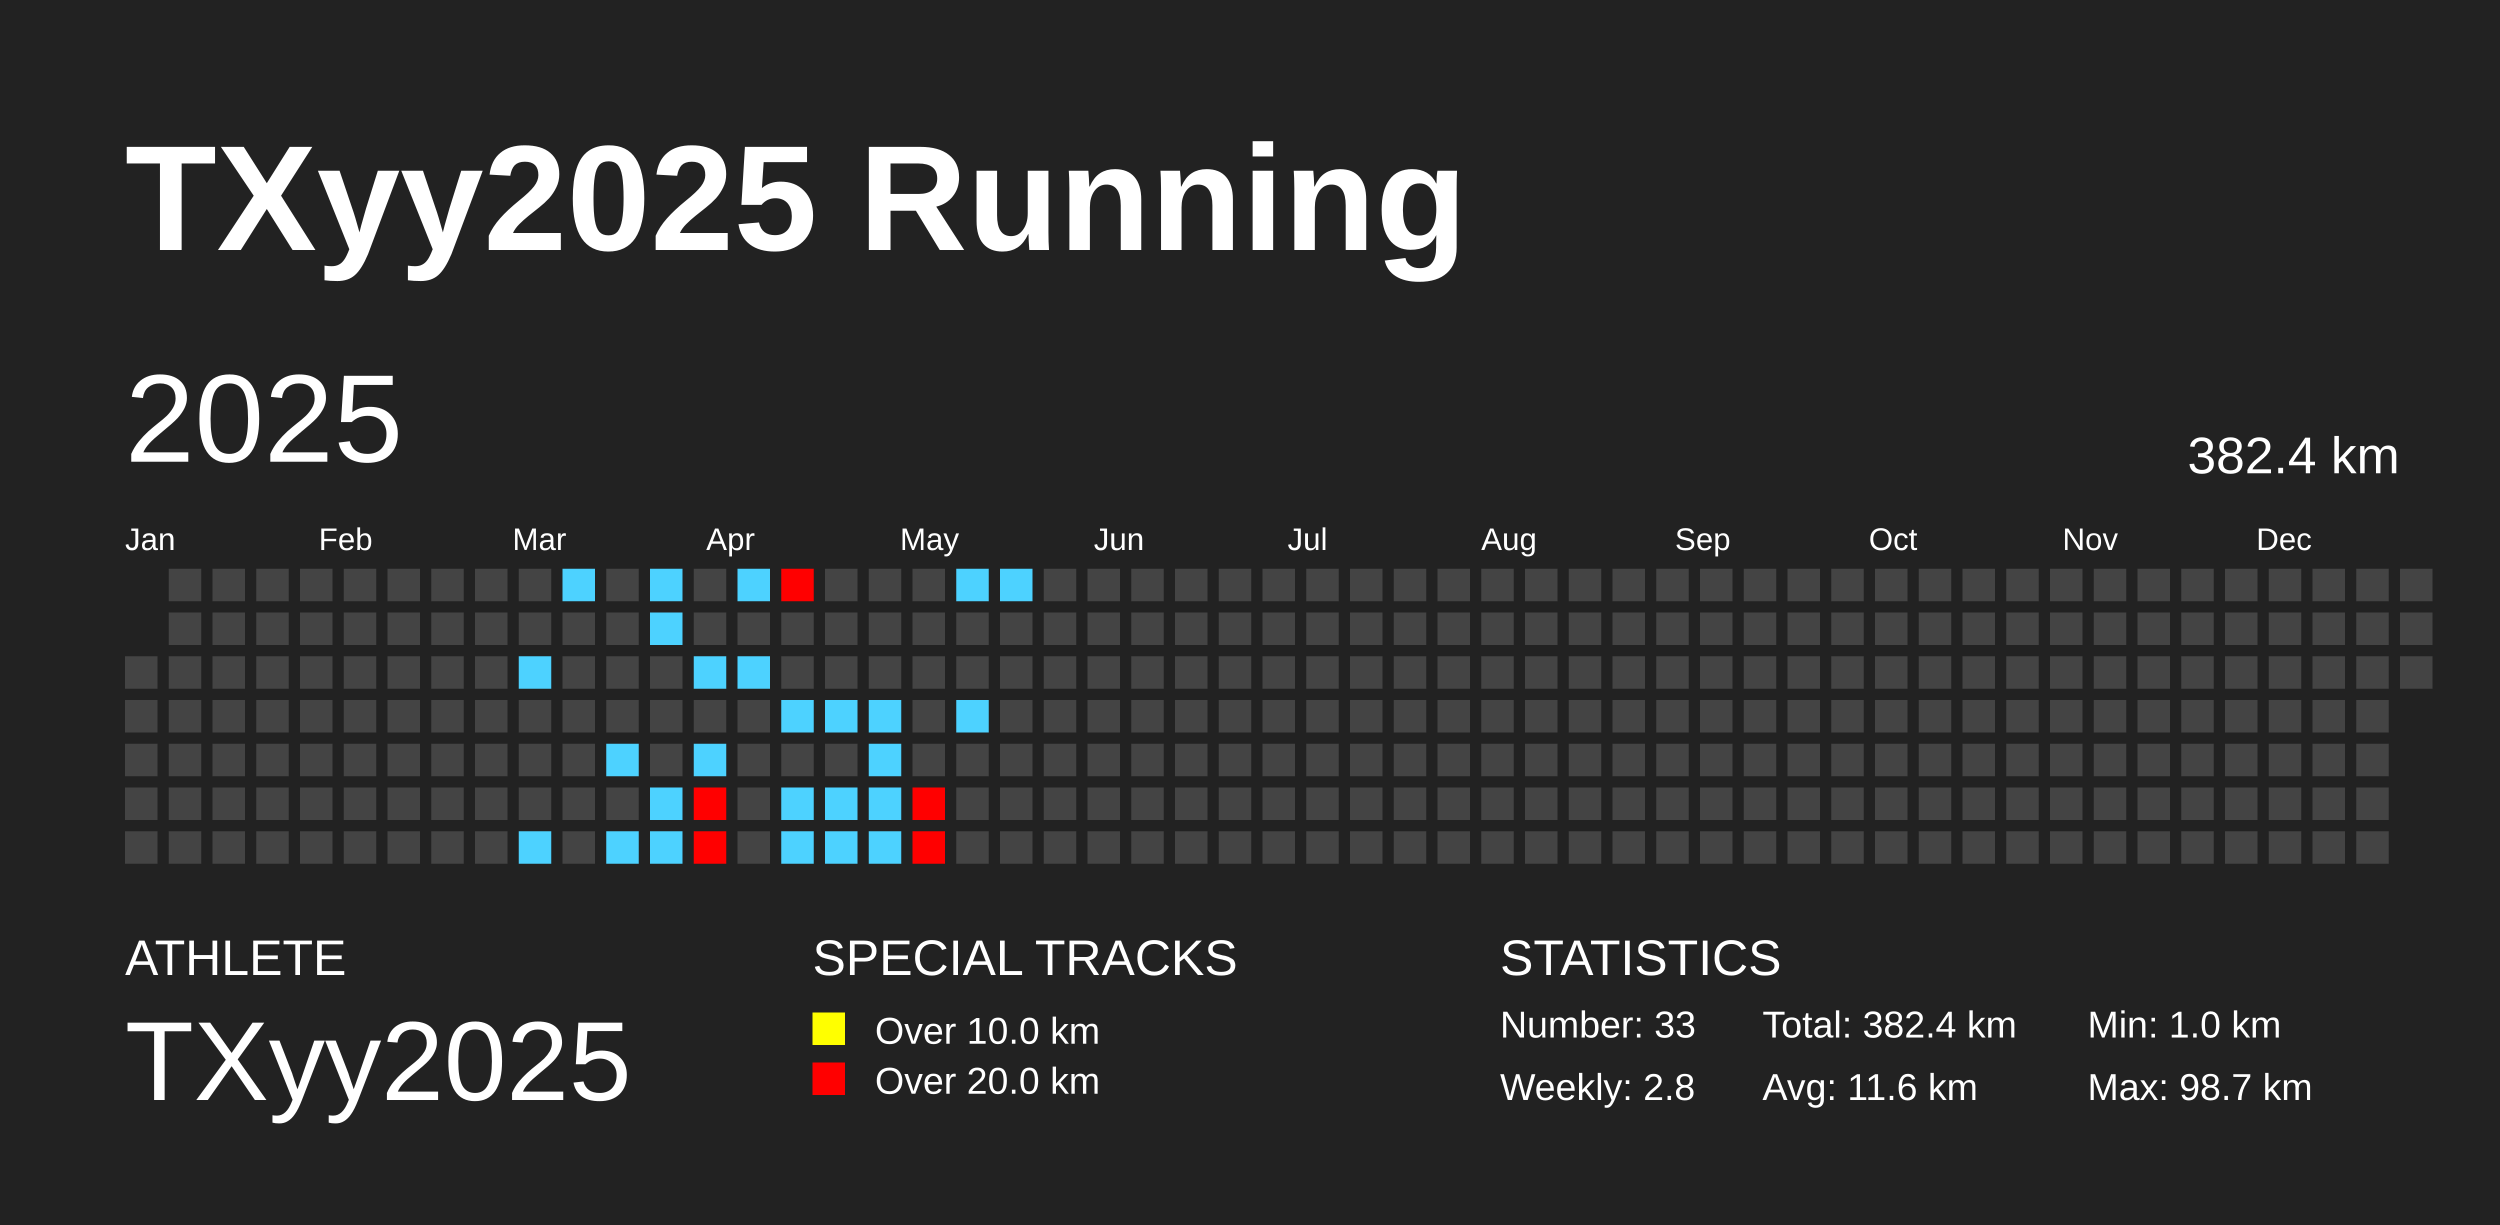
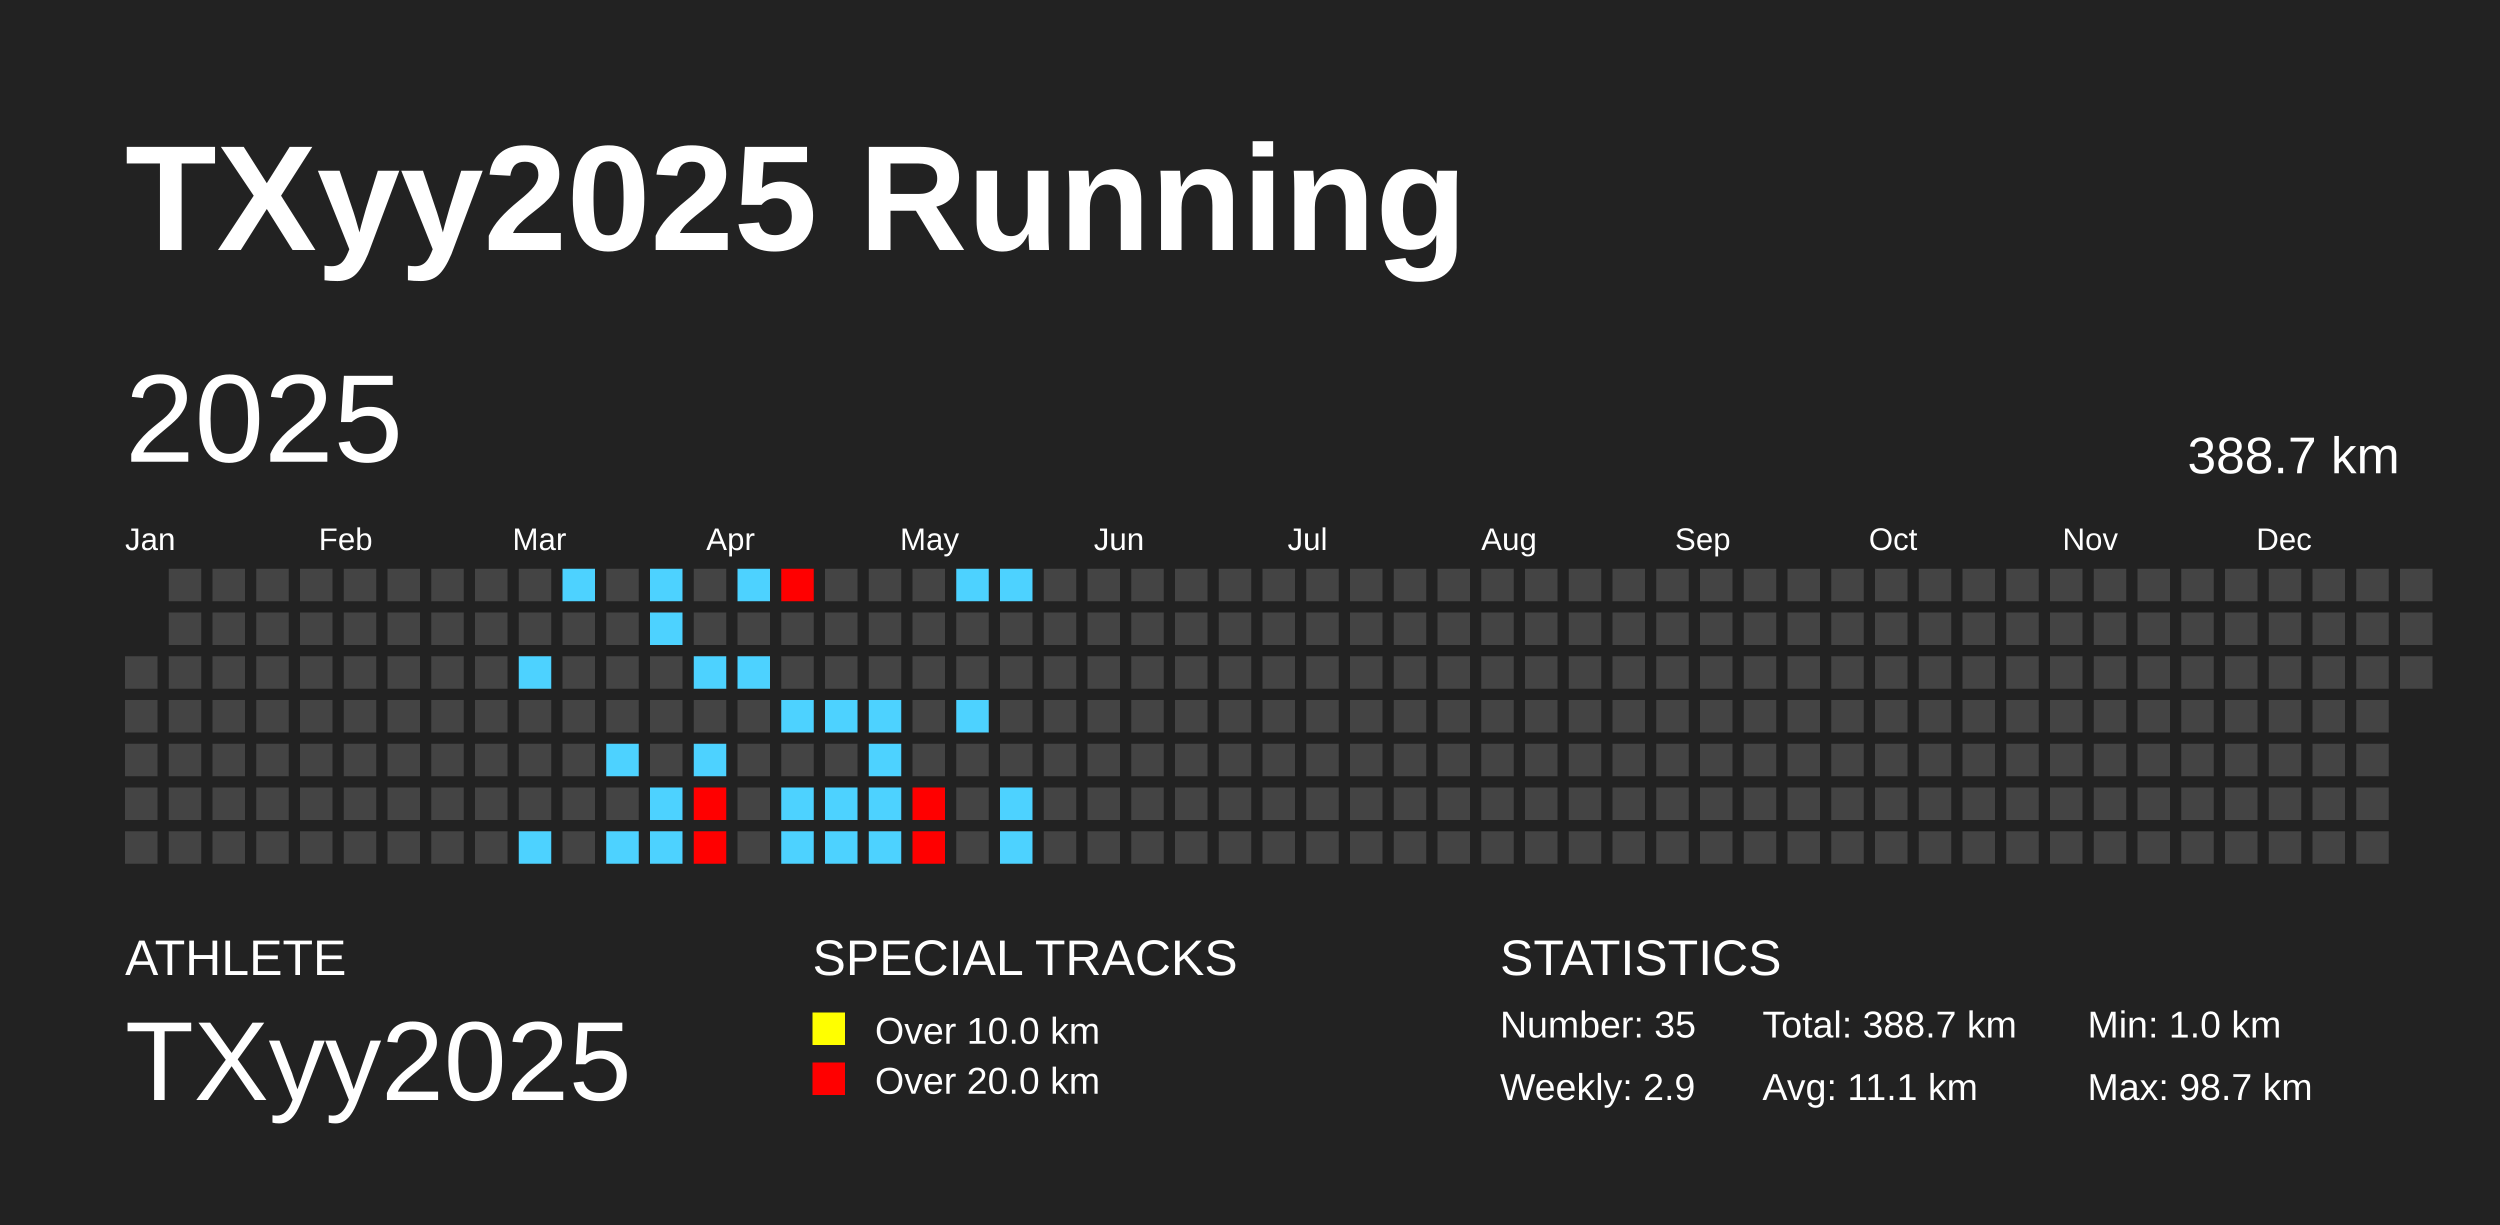
<svg xmlns="http://www.w3.org/2000/svg" baseProfile="full" height="98mm" version="1.1" viewBox="0,0,200,98" width="200mm">
  <defs />
  <rect fill="#222222" height="98" width="200" x="0" y="0" />
  <text fill="#FFFFFF" style="font-size:12px; font-family:Arial; font-weight:bold;" x="10" y="20">TXyy2025 Running</text>
  <text fill="#FFFFFF" style="font-size:4px; font-family:Arial" x="10" y="78">ATHLETE</text>
  <text fill="#FFFFFF" style="font-size:9px; font-family:Arial" x="10" y="88">TXyy2025</text>
  <text fill="#FFFFFF" style="font-size:4px; font-family:Arial" x="65" y="78">SPECIAL TRACKS</text>
  <rect fill="yellow" height="2.6" width="2.6" x="65" y="81" />
  <text fill="#FFFFFF" style="font-size:3px; font-family:Arial" x="70" y="83.5">Over 10.0 km</text>
  <rect fill="red" height="2.6" width="2.6" x="65" y="85" />
  <text fill="#FFFFFF" style="font-size:3px; font-family:Arial" x="70" y="87.5">Over 20.0 km</text>
  <text fill="#FFFFFF" style="font-size:4px; font-family:Arial" x="120" y="78">STATISTICS</text>
-   <text fill="#FFFFFF" style="font-size:3px; font-family:Arial" x="120" y="83">Number: 33</text>
-   <text fill="#FFFFFF" style="font-size:3px; font-family:Arial" x="120" y="88">Weekly: 2.8</text>
-   <text fill="#FFFFFF" style="font-size:3px; font-family:Arial" x="141" y="83">Total: 382.4 km</text>
-   <text fill="#FFFFFF" style="font-size:3px; font-family:Arial" x="141" y="88">Avg: 11.6 km</text>
+   <text fill="#FFFFFF" style="font-size:3px; font-family:Arial" x="120" y="83">Number: 35</text>
+   <text fill="#FFFFFF" style="font-size:3px; font-family:Arial" x="120" y="88">Weekly: 2.9</text>
+   <text fill="#FFFFFF" style="font-size:3px; font-family:Arial" x="141" y="83">Total: 388.7 km</text>
+   <text fill="#FFFFFF" style="font-size:3px; font-family:Arial" x="141" y="88">Avg: 11.1 km</text>
  <text fill="#FFFFFF" style="font-size:3px; font-family:Arial" x="167" y="83">Min: 1.0 km</text>
  <text fill="#FFFFFF" style="font-size:3px; font-family:Arial" x="167" y="88">Max: 98.7 km</text>
  <text dominant-baseline="hanging" fill="#FFFFFF" style="font-size:10.0px; font-family:Arial;" x="10" y="30">2025</text>
-   <text dominant-baseline="hanging" fill="#FFFFFF" style="font-size:4.125px; font-family:Arial;" x="175" y="35">382.4 km</text>
+   <text dominant-baseline="hanging" fill="#FFFFFF" style="font-size:4.125px; font-family:Arial;" x="175" y="35">388.7 km</text>
  <text fill="#FFFFFF" style="font-size:2.5px; font-family:Arial" x="10.0" y="44">Jan</text>
  <text fill="#FFFFFF" style="font-size:2.5px; font-family:Arial" x="25.5" y="44">Feb</text>
  <text fill="#FFFFFF" style="font-size:2.5px; font-family:Arial" x="41.0" y="44">Mar</text>
  <text fill="#FFFFFF" style="font-size:2.5px; font-family:Arial" x="56.5" y="44">Apr</text>
  <text fill="#FFFFFF" style="font-size:2.5px; font-family:Arial" x="72.0" y="44">May</text>
  <text fill="#FFFFFF" style="font-size:2.5px; font-family:Arial" x="87.5" y="44">Jun</text>
  <text fill="#FFFFFF" style="font-size:2.5px; font-family:Arial" x="103.0" y="44">Jul</text>
  <text fill="#FFFFFF" style="font-size:2.5px; font-family:Arial" x="118.5" y="44">Aug</text>
  <text fill="#FFFFFF" style="font-size:2.5px; font-family:Arial" x="134.0" y="44">Sep</text>
  <text fill="#FFFFFF" style="font-size:2.5px; font-family:Arial" x="149.5" y="44">Oct</text>
  <text fill="#FFFFFF" style="font-size:2.5px; font-family:Arial" x="165.0" y="44">Nov</text>
  <text fill="#FFFFFF" style="font-size:2.5px; font-family:Arial" x="180.5" y="44">Dec</text>
  <rect fill="#444444" height="2.6" width="2.6" x="10.0" y="52.5" />
  <rect fill="#444444" height="2.6" width="2.6" x="10.0" y="56.0" />
  <rect fill="#444444" height="2.6" width="2.6" x="10.0" y="59.5" />
  <rect fill="#444444" height="2.6" width="2.6" x="10.0" y="63.0" />
  <rect fill="#444444" height="2.6" width="2.6" x="10.0" y="66.5" />
  <rect fill="#444444" height="2.6" width="2.6" x="13.5" y="45.5" />
  <rect fill="#444444" height="2.6" width="2.6" x="13.5" y="49.0" />
  <rect fill="#444444" height="2.6" width="2.6" x="13.5" y="52.5" />
  <rect fill="#444444" height="2.6" width="2.6" x="13.5" y="56.0" />
  <rect fill="#444444" height="2.6" width="2.6" x="13.5" y="59.5" />
  <rect fill="#444444" height="2.6" width="2.6" x="13.5" y="63.0" />
  <rect fill="#444444" height="2.6" width="2.6" x="13.5" y="66.5" />
  <rect fill="#444444" height="2.6" width="2.6" x="17.0" y="45.5" />
  <rect fill="#444444" height="2.6" width="2.6" x="17.0" y="49.0" />
  <rect fill="#444444" height="2.6" width="2.6" x="17.0" y="52.5" />
  <rect fill="#444444" height="2.6" width="2.6" x="17.0" y="56.0" />
  <rect fill="#444444" height="2.6" width="2.6" x="17.0" y="59.5" />
  <rect fill="#444444" height="2.6" width="2.6" x="17.0" y="63.0" />
  <rect fill="#444444" height="2.6" width="2.6" x="17.0" y="66.5" />
  <rect fill="#444444" height="2.6" width="2.6" x="20.5" y="45.5" />
  <rect fill="#444444" height="2.6" width="2.6" x="20.5" y="49.0" />
  <rect fill="#444444" height="2.6" width="2.6" x="20.5" y="52.5" />
  <rect fill="#444444" height="2.6" width="2.6" x="20.5" y="56.0" />
  <rect fill="#444444" height="2.6" width="2.6" x="20.5" y="59.5" />
  <rect fill="#444444" height="2.6" width="2.6" x="20.5" y="63.0" />
  <rect fill="#444444" height="2.6" width="2.6" x="20.5" y="66.5" />
  <rect fill="#444444" height="2.6" width="2.6" x="24.0" y="45.5" />
  <rect fill="#444444" height="2.6" width="2.6" x="24.0" y="49.0" />
  <rect fill="#444444" height="2.6" width="2.6" x="24.0" y="52.5" />
  <rect fill="#444444" height="2.6" width="2.6" x="24.0" y="56.0" />
  <rect fill="#444444" height="2.6" width="2.6" x="24.0" y="59.5" />
  <rect fill="#444444" height="2.6" width="2.6" x="24.0" y="63.0" />
  <rect fill="#444444" height="2.6" width="2.6" x="24.0" y="66.5" />
  <rect fill="#444444" height="2.6" width="2.6" x="27.5" y="45.5" />
  <rect fill="#444444" height="2.6" width="2.6" x="27.5" y="49.0" />
  <rect fill="#444444" height="2.6" width="2.6" x="27.5" y="52.5" />
  <rect fill="#444444" height="2.6" width="2.6" x="27.5" y="56.0" />
  <rect fill="#444444" height="2.6" width="2.6" x="27.5" y="59.5" />
  <rect fill="#444444" height="2.6" width="2.6" x="27.5" y="63.0" />
  <rect fill="#444444" height="2.6" width="2.6" x="27.5" y="66.5" />
  <rect fill="#444444" height="2.6" width="2.6" x="31.0" y="45.5" />
  <rect fill="#444444" height="2.6" width="2.6" x="31.0" y="49.0" />
  <rect fill="#444444" height="2.6" width="2.6" x="31.0" y="52.5" />
  <rect fill="#444444" height="2.6" width="2.6" x="31.0" y="56.0" />
  <rect fill="#444444" height="2.6" width="2.6" x="31.0" y="59.5" />
  <rect fill="#444444" height="2.6" width="2.6" x="31.0" y="63.0" />
  <rect fill="#444444" height="2.6" width="2.6" x="31.0" y="66.5" />
  <rect fill="#444444" height="2.6" width="2.6" x="34.5" y="45.5" />
  <rect fill="#444444" height="2.6" width="2.6" x="34.5" y="49.0" />
  <rect fill="#444444" height="2.6" width="2.6" x="34.5" y="52.5" />
  <rect fill="#444444" height="2.6" width="2.6" x="34.5" y="56.0" />
  <rect fill="#444444" height="2.6" width="2.6" x="34.5" y="59.5" />
  <rect fill="#444444" height="2.6" width="2.6" x="34.5" y="63.0" />
  <rect fill="#444444" height="2.6" width="2.6" x="34.5" y="66.5" />
  <rect fill="#444444" height="2.6" width="2.6" x="38.0" y="45.5" />
  <rect fill="#444444" height="2.6" width="2.6" x="38.0" y="49.0" />
  <rect fill="#444444" height="2.6" width="2.6" x="38.0" y="52.5" />
  <rect fill="#444444" height="2.6" width="2.6" x="38.0" y="56.0" />
  <rect fill="#444444" height="2.6" width="2.6" x="38.0" y="59.5" />
  <rect fill="#444444" height="2.6" width="2.6" x="38.0" y="63.0" />
  <rect fill="#444444" height="2.6" width="2.6" x="38.0" y="66.5" />
  <rect fill="#444444" height="2.6" width="2.6" x="41.5" y="45.5" />
  <rect fill="#444444" height="2.6" width="2.6" x="41.5" y="49.0" />
  <rect fill="#4dd2ff" height="2.6" width="2.6" x="41.5" y="52.5" />
  <rect fill="#444444" height="2.6" width="2.6" x="41.5" y="56.0" />
  <rect fill="#444444" height="2.6" width="2.6" x="41.5" y="59.5" />
  <rect fill="#444444" height="2.6" width="2.6" x="41.5" y="63.0" />
  <rect fill="#4dd2ff" height="2.6" width="2.6" x="41.5" y="66.5" />
  <rect fill="#4dd2ff" height="2.6" width="2.6" x="45.0" y="45.5" />
  <rect fill="#444444" height="2.6" width="2.6" x="45.0" y="49.0" />
  <rect fill="#444444" height="2.6" width="2.6" x="45.0" y="52.5" />
  <rect fill="#444444" height="2.6" width="2.6" x="45.0" y="56.0" />
  <rect fill="#444444" height="2.6" width="2.6" x="45.0" y="59.5" />
  <rect fill="#444444" height="2.6" width="2.6" x="45.0" y="63.0" />
  <rect fill="#444444" height="2.6" width="2.6" x="45.0" y="66.5" />
  <rect fill="#444444" height="2.6" width="2.6" x="48.5" y="45.5" />
  <rect fill="#444444" height="2.6" width="2.6" x="48.5" y="49.0" />
  <rect fill="#444444" height="2.6" width="2.6" x="48.5" y="52.5" />
  <rect fill="#444444" height="2.6" width="2.6" x="48.5" y="56.0" />
  <rect fill="#4dd2ff" height="2.6" width="2.6" x="48.5" y="59.5" />
  <rect fill="#444444" height="2.6" width="2.6" x="48.5" y="63.0" />
  <rect fill="#4dd2ff" height="2.6" width="2.6" x="48.5" y="66.5" />
  <rect fill="#4dd2ff" height="2.6" width="2.6" x="52.0" y="45.5" />
  <rect fill="#4dd2ff" height="2.6" width="2.6" x="52.0" y="49.0" />
  <rect fill="#444444" height="2.6" width="2.6" x="52.0" y="52.5" />
  <rect fill="#444444" height="2.6" width="2.6" x="52.0" y="56.0" />
  <rect fill="#444444" height="2.6" width="2.6" x="52.0" y="59.5" />
  <rect fill="#4dd2ff" height="2.6" width="2.6" x="52.0" y="63.0" />
  <rect fill="#4dd2ff" height="2.6" width="2.6" x="52.0" y="66.5" />
  <rect fill="#444444" height="2.6" width="2.6" x="55.5" y="45.5" />
  <rect fill="#444444" height="2.6" width="2.6" x="55.5" y="49.0" />
  <rect fill="#4dd2ff" height="2.6" width="2.6" x="55.5" y="52.5" />
  <rect fill="#444444" height="2.6" width="2.6" x="55.5" y="56.0" />
  <rect fill="#4dd2ff" height="2.6" width="2.6" x="55.5" y="59.5" />
  <rect fill="red" height="2.6" width="2.6" x="55.5" y="63.0" />
  <rect fill="red" height="2.6" width="2.6" x="55.5" y="66.5" />
  <rect fill="#4dd2ff" height="2.6" width="2.6" x="59.0" y="45.5" />
  <rect fill="#444444" height="2.6" width="2.6" x="59.0" y="49.0" />
  <rect fill="#4dd2ff" height="2.6" width="2.6" x="59.0" y="52.5" />
  <rect fill="#444444" height="2.6" width="2.6" x="59.0" y="56.0" />
  <rect fill="#444444" height="2.6" width="2.6" x="59.0" y="59.5" />
  <rect fill="#444444" height="2.6" width="2.6" x="59.0" y="63.0" />
  <rect fill="#444444" height="2.6" width="2.6" x="59.0" y="66.5" />
  <rect fill="red" height="2.6" width="2.6" x="62.5" y="45.5" />
  <rect fill="#444444" height="2.6" width="2.6" x="62.5" y="49.0" />
  <rect fill="#444444" height="2.6" width="2.6" x="62.5" y="52.5" />
  <rect fill="#4dd2ff" height="2.6" width="2.6" x="62.5" y="56.0" />
  <rect fill="#444444" height="2.6" width="2.6" x="62.5" y="59.5" />
  <rect fill="#4dd2ff" height="2.6" width="2.6" x="62.5" y="63.0" />
  <rect fill="#4dd2ff" height="2.6" width="2.6" x="62.5" y="66.5" />
  <rect fill="#444444" height="2.6" width="2.6" x="66.0" y="45.5" />
  <rect fill="#444444" height="2.6" width="2.6" x="66.0" y="49.0" />
  <rect fill="#444444" height="2.6" width="2.6" x="66.0" y="52.5" />
  <rect fill="#4dd2ff" height="2.6" width="2.6" x="66.0" y="56.0" />
  <rect fill="#444444" height="2.6" width="2.6" x="66.0" y="59.5" />
  <rect fill="#4dd2ff" height="2.6" width="2.6" x="66.0" y="63.0" />
  <rect fill="#4dd2ff" height="2.6" width="2.6" x="66.0" y="66.5" />
  <rect fill="#444444" height="2.6" width="2.6" x="69.5" y="45.5" />
  <rect fill="#444444" height="2.6" width="2.6" x="69.5" y="49.0" />
  <rect fill="#444444" height="2.6" width="2.6" x="69.5" y="52.5" />
  <rect fill="#4dd2ff" height="2.6" width="2.6" x="69.5" y="56.0" />
  <rect fill="#4dd2ff" height="2.6" width="2.6" x="69.5" y="59.5" />
  <rect fill="#4dd2ff" height="2.6" width="2.6" x="69.5" y="63.0" />
  <rect fill="#4dd2ff" height="2.6" width="2.6" x="69.5" y="66.5" />
  <rect fill="#444444" height="2.6" width="2.6" x="73.0" y="45.5" />
  <rect fill="#444444" height="2.6" width="2.6" x="73.0" y="49.0" />
  <rect fill="#444444" height="2.6" width="2.6" x="73.0" y="52.5" />
  <rect fill="#444444" height="2.6" width="2.6" x="73.0" y="56.0" />
  <rect fill="#444444" height="2.6" width="2.6" x="73.0" y="59.5" />
  <rect fill="red" height="2.6" width="2.6" x="73.0" y="63.0" />
  <rect fill="red" height="2.6" width="2.6" x="73.0" y="66.5" />
  <rect fill="#4dd2ff" height="2.6" width="2.6" x="76.5" y="45.5" />
  <rect fill="#444444" height="2.6" width="2.6" x="76.5" y="49.0" />
  <rect fill="#444444" height="2.6" width="2.6" x="76.5" y="52.5" />
  <rect fill="#4dd2ff" height="2.6" width="2.6" x="76.5" y="56.0" />
  <rect fill="#444444" height="2.6" width="2.6" x="76.5" y="59.5" />
  <rect fill="#444444" height="2.6" width="2.6" x="76.5" y="63.0" />
  <rect fill="#444444" height="2.6" width="2.6" x="76.5" y="66.5" />
  <rect fill="#4dd2ff" height="2.6" width="2.6" x="80.0" y="45.5" />
  <rect fill="#444444" height="2.6" width="2.6" x="80.0" y="49.0" />
  <rect fill="#444444" height="2.6" width="2.6" x="80.0" y="52.5" />
  <rect fill="#444444" height="2.6" width="2.6" x="80.0" y="56.0" />
  <rect fill="#444444" height="2.6" width="2.6" x="80.0" y="59.5" />
-   <rect fill="#444444" height="2.6" width="2.6" x="80.0" y="63.0" />
-   <rect fill="#444444" height="2.6" width="2.6" x="80.0" y="66.5" />
+   <rect fill="#4dd2ff" height="2.6" width="2.6" x="80.0" y="63.0" />
+   <rect fill="#4dd2ff" height="2.6" width="2.6" x="80.0" y="66.5" />
  <rect fill="#444444" height="2.6" width="2.6" x="83.5" y="45.5" />
  <rect fill="#444444" height="2.6" width="2.6" x="83.5" y="49.0" />
  <rect fill="#444444" height="2.6" width="2.6" x="83.5" y="52.5" />
  <rect fill="#444444" height="2.6" width="2.6" x="83.5" y="56.0" />
  <rect fill="#444444" height="2.6" width="2.6" x="83.5" y="59.5" />
  <rect fill="#444444" height="2.6" width="2.6" x="83.5" y="63.0" />
  <rect fill="#444444" height="2.6" width="2.6" x="83.5" y="66.5" />
  <rect fill="#444444" height="2.6" width="2.6" x="87.0" y="45.5" />
  <rect fill="#444444" height="2.6" width="2.6" x="87.0" y="49.0" />
  <rect fill="#444444" height="2.6" width="2.6" x="87.0" y="52.5" />
  <rect fill="#444444" height="2.6" width="2.6" x="87.0" y="56.0" />
  <rect fill="#444444" height="2.6" width="2.6" x="87.0" y="59.5" />
  <rect fill="#444444" height="2.6" width="2.6" x="87.0" y="63.0" />
  <rect fill="#444444" height="2.6" width="2.6" x="87.0" y="66.5" />
  <rect fill="#444444" height="2.6" width="2.6" x="90.5" y="45.5" />
  <rect fill="#444444" height="2.6" width="2.6" x="90.5" y="49.0" />
  <rect fill="#444444" height="2.6" width="2.6" x="90.5" y="52.5" />
  <rect fill="#444444" height="2.6" width="2.6" x="90.5" y="56.0" />
  <rect fill="#444444" height="2.6" width="2.6" x="90.5" y="59.5" />
  <rect fill="#444444" height="2.6" width="2.6" x="90.5" y="63.0" />
  <rect fill="#444444" height="2.6" width="2.6" x="90.5" y="66.5" />
  <rect fill="#444444" height="2.6" width="2.6" x="94.0" y="45.5" />
  <rect fill="#444444" height="2.6" width="2.6" x="94.0" y="49.0" />
  <rect fill="#444444" height="2.6" width="2.6" x="94.0" y="52.5" />
  <rect fill="#444444" height="2.6" width="2.6" x="94.0" y="56.0" />
  <rect fill="#444444" height="2.6" width="2.6" x="94.0" y="59.5" />
  <rect fill="#444444" height="2.6" width="2.6" x="94.0" y="63.0" />
  <rect fill="#444444" height="2.6" width="2.6" x="94.0" y="66.5" />
  <rect fill="#444444" height="2.6" width="2.6" x="97.5" y="45.5" />
  <rect fill="#444444" height="2.6" width="2.6" x="97.5" y="49.0" />
  <rect fill="#444444" height="2.6" width="2.6" x="97.5" y="52.5" />
  <rect fill="#444444" height="2.6" width="2.6" x="97.5" y="56.0" />
  <rect fill="#444444" height="2.6" width="2.6" x="97.5" y="59.5" />
  <rect fill="#444444" height="2.6" width="2.6" x="97.5" y="63.0" />
  <rect fill="#444444" height="2.6" width="2.6" x="97.5" y="66.5" />
  <rect fill="#444444" height="2.6" width="2.6" x="101.0" y="45.5" />
  <rect fill="#444444" height="2.6" width="2.6" x="101.0" y="49.0" />
  <rect fill="#444444" height="2.6" width="2.6" x="101.0" y="52.5" />
  <rect fill="#444444" height="2.6" width="2.6" x="101.0" y="56.0" />
  <rect fill="#444444" height="2.6" width="2.6" x="101.0" y="59.5" />
  <rect fill="#444444" height="2.6" width="2.6" x="101.0" y="63.0" />
  <rect fill="#444444" height="2.6" width="2.6" x="101.0" y="66.5" />
  <rect fill="#444444" height="2.6" width="2.6" x="104.5" y="45.5" />
  <rect fill="#444444" height="2.6" width="2.6" x="104.5" y="49.0" />
  <rect fill="#444444" height="2.6" width="2.6" x="104.5" y="52.5" />
  <rect fill="#444444" height="2.6" width="2.6" x="104.5" y="56.0" />
  <rect fill="#444444" height="2.6" width="2.6" x="104.5" y="59.5" />
  <rect fill="#444444" height="2.6" width="2.6" x="104.5" y="63.0" />
  <rect fill="#444444" height="2.6" width="2.6" x="104.5" y="66.5" />
  <rect fill="#444444" height="2.6" width="2.6" x="108.0" y="45.5" />
  <rect fill="#444444" height="2.6" width="2.6" x="108.0" y="49.0" />
  <rect fill="#444444" height="2.6" width="2.6" x="108.0" y="52.5" />
  <rect fill="#444444" height="2.6" width="2.6" x="108.0" y="56.0" />
  <rect fill="#444444" height="2.6" width="2.6" x="108.0" y="59.5" />
  <rect fill="#444444" height="2.6" width="2.6" x="108.0" y="63.0" />
  <rect fill="#444444" height="2.6" width="2.6" x="108.0" y="66.5" />
  <rect fill="#444444" height="2.6" width="2.6" x="111.5" y="45.5" />
  <rect fill="#444444" height="2.6" width="2.6" x="111.5" y="49.0" />
  <rect fill="#444444" height="2.6" width="2.6" x="111.5" y="52.5" />
  <rect fill="#444444" height="2.6" width="2.6" x="111.5" y="56.0" />
  <rect fill="#444444" height="2.6" width="2.6" x="111.5" y="59.5" />
  <rect fill="#444444" height="2.6" width="2.6" x="111.5" y="63.0" />
  <rect fill="#444444" height="2.6" width="2.6" x="111.5" y="66.5" />
  <rect fill="#444444" height="2.6" width="2.6" x="115.0" y="45.5" />
  <rect fill="#444444" height="2.6" width="2.6" x="115.0" y="49.0" />
  <rect fill="#444444" height="2.6" width="2.6" x="115.0" y="52.5" />
  <rect fill="#444444" height="2.6" width="2.6" x="115.0" y="56.0" />
  <rect fill="#444444" height="2.6" width="2.6" x="115.0" y="59.5" />
  <rect fill="#444444" height="2.6" width="2.6" x="115.0" y="63.0" />
  <rect fill="#444444" height="2.6" width="2.6" x="115.0" y="66.5" />
  <rect fill="#444444" height="2.6" width="2.6" x="118.5" y="45.5" />
  <rect fill="#444444" height="2.6" width="2.6" x="118.5" y="49.0" />
  <rect fill="#444444" height="2.6" width="2.6" x="118.5" y="52.5" />
  <rect fill="#444444" height="2.6" width="2.6" x="118.5" y="56.0" />
  <rect fill="#444444" height="2.6" width="2.6" x="118.5" y="59.5" />
  <rect fill="#444444" height="2.6" width="2.6" x="118.5" y="63.0" />
  <rect fill="#444444" height="2.6" width="2.6" x="118.5" y="66.5" />
  <rect fill="#444444" height="2.6" width="2.6" x="122.0" y="45.5" />
  <rect fill="#444444" height="2.6" width="2.6" x="122.0" y="49.0" />
  <rect fill="#444444" height="2.6" width="2.6" x="122.0" y="52.5" />
  <rect fill="#444444" height="2.6" width="2.6" x="122.0" y="56.0" />
  <rect fill="#444444" height="2.6" width="2.6" x="122.0" y="59.5" />
  <rect fill="#444444" height="2.6" width="2.6" x="122.0" y="63.0" />
  <rect fill="#444444" height="2.6" width="2.6" x="122.0" y="66.5" />
  <rect fill="#444444" height="2.6" width="2.6" x="125.5" y="45.5" />
  <rect fill="#444444" height="2.6" width="2.6" x="125.5" y="49.0" />
  <rect fill="#444444" height="2.6" width="2.6" x="125.5" y="52.5" />
  <rect fill="#444444" height="2.6" width="2.6" x="125.5" y="56.0" />
  <rect fill="#444444" height="2.6" width="2.6" x="125.5" y="59.5" />
  <rect fill="#444444" height="2.6" width="2.6" x="125.5" y="63.0" />
  <rect fill="#444444" height="2.6" width="2.6" x="125.5" y="66.5" />
  <rect fill="#444444" height="2.6" width="2.6" x="129.0" y="45.5" />
  <rect fill="#444444" height="2.6" width="2.6" x="129.0" y="49.0" />
  <rect fill="#444444" height="2.6" width="2.6" x="129.0" y="52.5" />
  <rect fill="#444444" height="2.6" width="2.6" x="129.0" y="56.0" />
  <rect fill="#444444" height="2.6" width="2.6" x="129.0" y="59.5" />
  <rect fill="#444444" height="2.6" width="2.6" x="129.0" y="63.0" />
  <rect fill="#444444" height="2.6" width="2.6" x="129.0" y="66.5" />
  <rect fill="#444444" height="2.6" width="2.6" x="132.5" y="45.5" />
  <rect fill="#444444" height="2.6" width="2.6" x="132.5" y="49.0" />
  <rect fill="#444444" height="2.6" width="2.6" x="132.5" y="52.5" />
  <rect fill="#444444" height="2.6" width="2.6" x="132.5" y="56.0" />
  <rect fill="#444444" height="2.6" width="2.6" x="132.5" y="59.5" />
  <rect fill="#444444" height="2.6" width="2.6" x="132.5" y="63.0" />
  <rect fill="#444444" height="2.6" width="2.6" x="132.5" y="66.5" />
  <rect fill="#444444" height="2.6" width="2.6" x="136.0" y="45.5" />
  <rect fill="#444444" height="2.6" width="2.6" x="136.0" y="49.0" />
  <rect fill="#444444" height="2.6" width="2.6" x="136.0" y="52.5" />
  <rect fill="#444444" height="2.6" width="2.6" x="136.0" y="56.0" />
  <rect fill="#444444" height="2.6" width="2.6" x="136.0" y="59.5" />
  <rect fill="#444444" height="2.6" width="2.6" x="136.0" y="63.0" />
  <rect fill="#444444" height="2.6" width="2.6" x="136.0" y="66.5" />
  <rect fill="#444444" height="2.6" width="2.6" x="139.5" y="45.5" />
  <rect fill="#444444" height="2.6" width="2.6" x="139.5" y="49.0" />
  <rect fill="#444444" height="2.6" width="2.6" x="139.5" y="52.5" />
  <rect fill="#444444" height="2.6" width="2.6" x="139.5" y="56.0" />
  <rect fill="#444444" height="2.6" width="2.6" x="139.5" y="59.5" />
  <rect fill="#444444" height="2.6" width="2.6" x="139.5" y="63.0" />
  <rect fill="#444444" height="2.6" width="2.6" x="139.5" y="66.5" />
  <rect fill="#444444" height="2.6" width="2.6" x="143.0" y="45.5" />
  <rect fill="#444444" height="2.6" width="2.6" x="143.0" y="49.0" />
  <rect fill="#444444" height="2.6" width="2.6" x="143.0" y="52.5" />
  <rect fill="#444444" height="2.6" width="2.6" x="143.0" y="56.0" />
  <rect fill="#444444" height="2.6" width="2.6" x="143.0" y="59.5" />
  <rect fill="#444444" height="2.6" width="2.6" x="143.0" y="63.0" />
  <rect fill="#444444" height="2.6" width="2.6" x="143.0" y="66.5" />
  <rect fill="#444444" height="2.6" width="2.6" x="146.5" y="45.5" />
  <rect fill="#444444" height="2.6" width="2.6" x="146.5" y="49.0" />
  <rect fill="#444444" height="2.6" width="2.6" x="146.5" y="52.5" />
  <rect fill="#444444" height="2.6" width="2.6" x="146.5" y="56.0" />
  <rect fill="#444444" height="2.6" width="2.6" x="146.5" y="59.5" />
  <rect fill="#444444" height="2.6" width="2.6" x="146.5" y="63.0" />
  <rect fill="#444444" height="2.6" width="2.6" x="146.5" y="66.5" />
  <rect fill="#444444" height="2.6" width="2.6" x="150.0" y="45.5" />
  <rect fill="#444444" height="2.6" width="2.6" x="150.0" y="49.0" />
  <rect fill="#444444" height="2.6" width="2.6" x="150.0" y="52.5" />
  <rect fill="#444444" height="2.6" width="2.6" x="150.0" y="56.0" />
  <rect fill="#444444" height="2.6" width="2.6" x="150.0" y="59.5" />
  <rect fill="#444444" height="2.6" width="2.6" x="150.0" y="63.0" />
  <rect fill="#444444" height="2.6" width="2.6" x="150.0" y="66.5" />
  <rect fill="#444444" height="2.6" width="2.6" x="153.5" y="45.5" />
  <rect fill="#444444" height="2.6" width="2.6" x="153.5" y="49.0" />
  <rect fill="#444444" height="2.6" width="2.6" x="153.5" y="52.5" />
  <rect fill="#444444" height="2.6" width="2.6" x="153.5" y="56.0" />
  <rect fill="#444444" height="2.6" width="2.6" x="153.5" y="59.5" />
  <rect fill="#444444" height="2.6" width="2.6" x="153.5" y="63.0" />
  <rect fill="#444444" height="2.6" width="2.6" x="153.5" y="66.5" />
  <rect fill="#444444" height="2.6" width="2.6" x="157.0" y="45.5" />
  <rect fill="#444444" height="2.6" width="2.6" x="157.0" y="49.0" />
  <rect fill="#444444" height="2.6" width="2.6" x="157.0" y="52.5" />
  <rect fill="#444444" height="2.6" width="2.6" x="157.0" y="56.0" />
  <rect fill="#444444" height="2.6" width="2.6" x="157.0" y="59.5" />
  <rect fill="#444444" height="2.6" width="2.6" x="157.0" y="63.0" />
  <rect fill="#444444" height="2.6" width="2.6" x="157.0" y="66.5" />
  <rect fill="#444444" height="2.6" width="2.6" x="160.5" y="45.5" />
  <rect fill="#444444" height="2.6" width="2.6" x="160.5" y="49.0" />
  <rect fill="#444444" height="2.6" width="2.6" x="160.5" y="52.5" />
  <rect fill="#444444" height="2.6" width="2.6" x="160.5" y="56.0" />
  <rect fill="#444444" height="2.6" width="2.6" x="160.5" y="59.5" />
  <rect fill="#444444" height="2.6" width="2.6" x="160.5" y="63.0" />
  <rect fill="#444444" height="2.6" width="2.6" x="160.5" y="66.5" />
  <rect fill="#444444" height="2.6" width="2.6" x="164.0" y="45.5" />
  <rect fill="#444444" height="2.6" width="2.6" x="164.0" y="49.0" />
  <rect fill="#444444" height="2.6" width="2.6" x="164.0" y="52.5" />
  <rect fill="#444444" height="2.6" width="2.6" x="164.0" y="56.0" />
  <rect fill="#444444" height="2.6" width="2.6" x="164.0" y="59.5" />
  <rect fill="#444444" height="2.6" width="2.6" x="164.0" y="63.0" />
  <rect fill="#444444" height="2.6" width="2.6" x="164.0" y="66.5" />
  <rect fill="#444444" height="2.6" width="2.6" x="167.5" y="45.5" />
  <rect fill="#444444" height="2.6" width="2.6" x="167.5" y="49.0" />
  <rect fill="#444444" height="2.6" width="2.6" x="167.5" y="52.5" />
  <rect fill="#444444" height="2.6" width="2.6" x="167.5" y="56.0" />
  <rect fill="#444444" height="2.6" width="2.6" x="167.5" y="59.5" />
  <rect fill="#444444" height="2.6" width="2.6" x="167.5" y="63.0" />
  <rect fill="#444444" height="2.6" width="2.6" x="167.5" y="66.5" />
  <rect fill="#444444" height="2.6" width="2.6" x="171.0" y="45.5" />
  <rect fill="#444444" height="2.6" width="2.6" x="171.0" y="49.0" />
  <rect fill="#444444" height="2.6" width="2.6" x="171.0" y="52.5" />
  <rect fill="#444444" height="2.6" width="2.6" x="171.0" y="56.0" />
  <rect fill="#444444" height="2.6" width="2.6" x="171.0" y="59.5" />
  <rect fill="#444444" height="2.6" width="2.6" x="171.0" y="63.0" />
  <rect fill="#444444" height="2.6" width="2.6" x="171.0" y="66.5" />
  <rect fill="#444444" height="2.6" width="2.6" x="174.5" y="45.5" />
  <rect fill="#444444" height="2.6" width="2.6" x="174.5" y="49.0" />
  <rect fill="#444444" height="2.6" width="2.6" x="174.5" y="52.5" />
  <rect fill="#444444" height="2.6" width="2.6" x="174.5" y="56.0" />
  <rect fill="#444444" height="2.6" width="2.6" x="174.5" y="59.5" />
  <rect fill="#444444" height="2.6" width="2.6" x="174.5" y="63.0" />
  <rect fill="#444444" height="2.6" width="2.6" x="174.5" y="66.5" />
  <rect fill="#444444" height="2.6" width="2.6" x="178.0" y="45.5" />
  <rect fill="#444444" height="2.6" width="2.6" x="178.0" y="49.0" />
  <rect fill="#444444" height="2.6" width="2.6" x="178.0" y="52.5" />
  <rect fill="#444444" height="2.6" width="2.6" x="178.0" y="56.0" />
  <rect fill="#444444" height="2.6" width="2.6" x="178.0" y="59.5" />
  <rect fill="#444444" height="2.6" width="2.6" x="178.0" y="63.0" />
  <rect fill="#444444" height="2.6" width="2.6" x="178.0" y="66.5" />
  <rect fill="#444444" height="2.6" width="2.6" x="181.5" y="45.5" />
  <rect fill="#444444" height="2.6" width="2.6" x="181.5" y="49.0" />
  <rect fill="#444444" height="2.6" width="2.6" x="181.5" y="52.5" />
  <rect fill="#444444" height="2.6" width="2.6" x="181.5" y="56.0" />
  <rect fill="#444444" height="2.6" width="2.6" x="181.5" y="59.5" />
  <rect fill="#444444" height="2.6" width="2.6" x="181.5" y="63.0" />
  <rect fill="#444444" height="2.6" width="2.6" x="181.5" y="66.5" />
  <rect fill="#444444" height="2.6" width="2.6" x="185.0" y="45.5" />
  <rect fill="#444444" height="2.6" width="2.6" x="185.0" y="49.0" />
  <rect fill="#444444" height="2.6" width="2.6" x="185.0" y="52.5" />
  <rect fill="#444444" height="2.6" width="2.6" x="185.0" y="56.0" />
  <rect fill="#444444" height="2.6" width="2.6" x="185.0" y="59.5" />
  <rect fill="#444444" height="2.6" width="2.6" x="185.0" y="63.0" />
  <rect fill="#444444" height="2.6" width="2.6" x="185.0" y="66.5" />
  <rect fill="#444444" height="2.6" width="2.6" x="188.5" y="45.5" />
  <rect fill="#444444" height="2.6" width="2.6" x="188.5" y="49.0" />
  <rect fill="#444444" height="2.6" width="2.6" x="188.5" y="52.5" />
  <rect fill="#444444" height="2.6" width="2.6" x="188.5" y="56.0" />
  <rect fill="#444444" height="2.6" width="2.6" x="188.5" y="59.5" />
  <rect fill="#444444" height="2.6" width="2.6" x="188.5" y="63.0" />
  <rect fill="#444444" height="2.6" width="2.6" x="188.5" y="66.5" />
  <rect fill="#444444" height="2.6" width="2.6" x="192.0" y="45.5" />
  <rect fill="#444444" height="2.6" width="2.6" x="192.0" y="49.0" />
  <rect fill="#444444" height="2.6" width="2.6" x="192.0" y="52.5" />
</svg>
